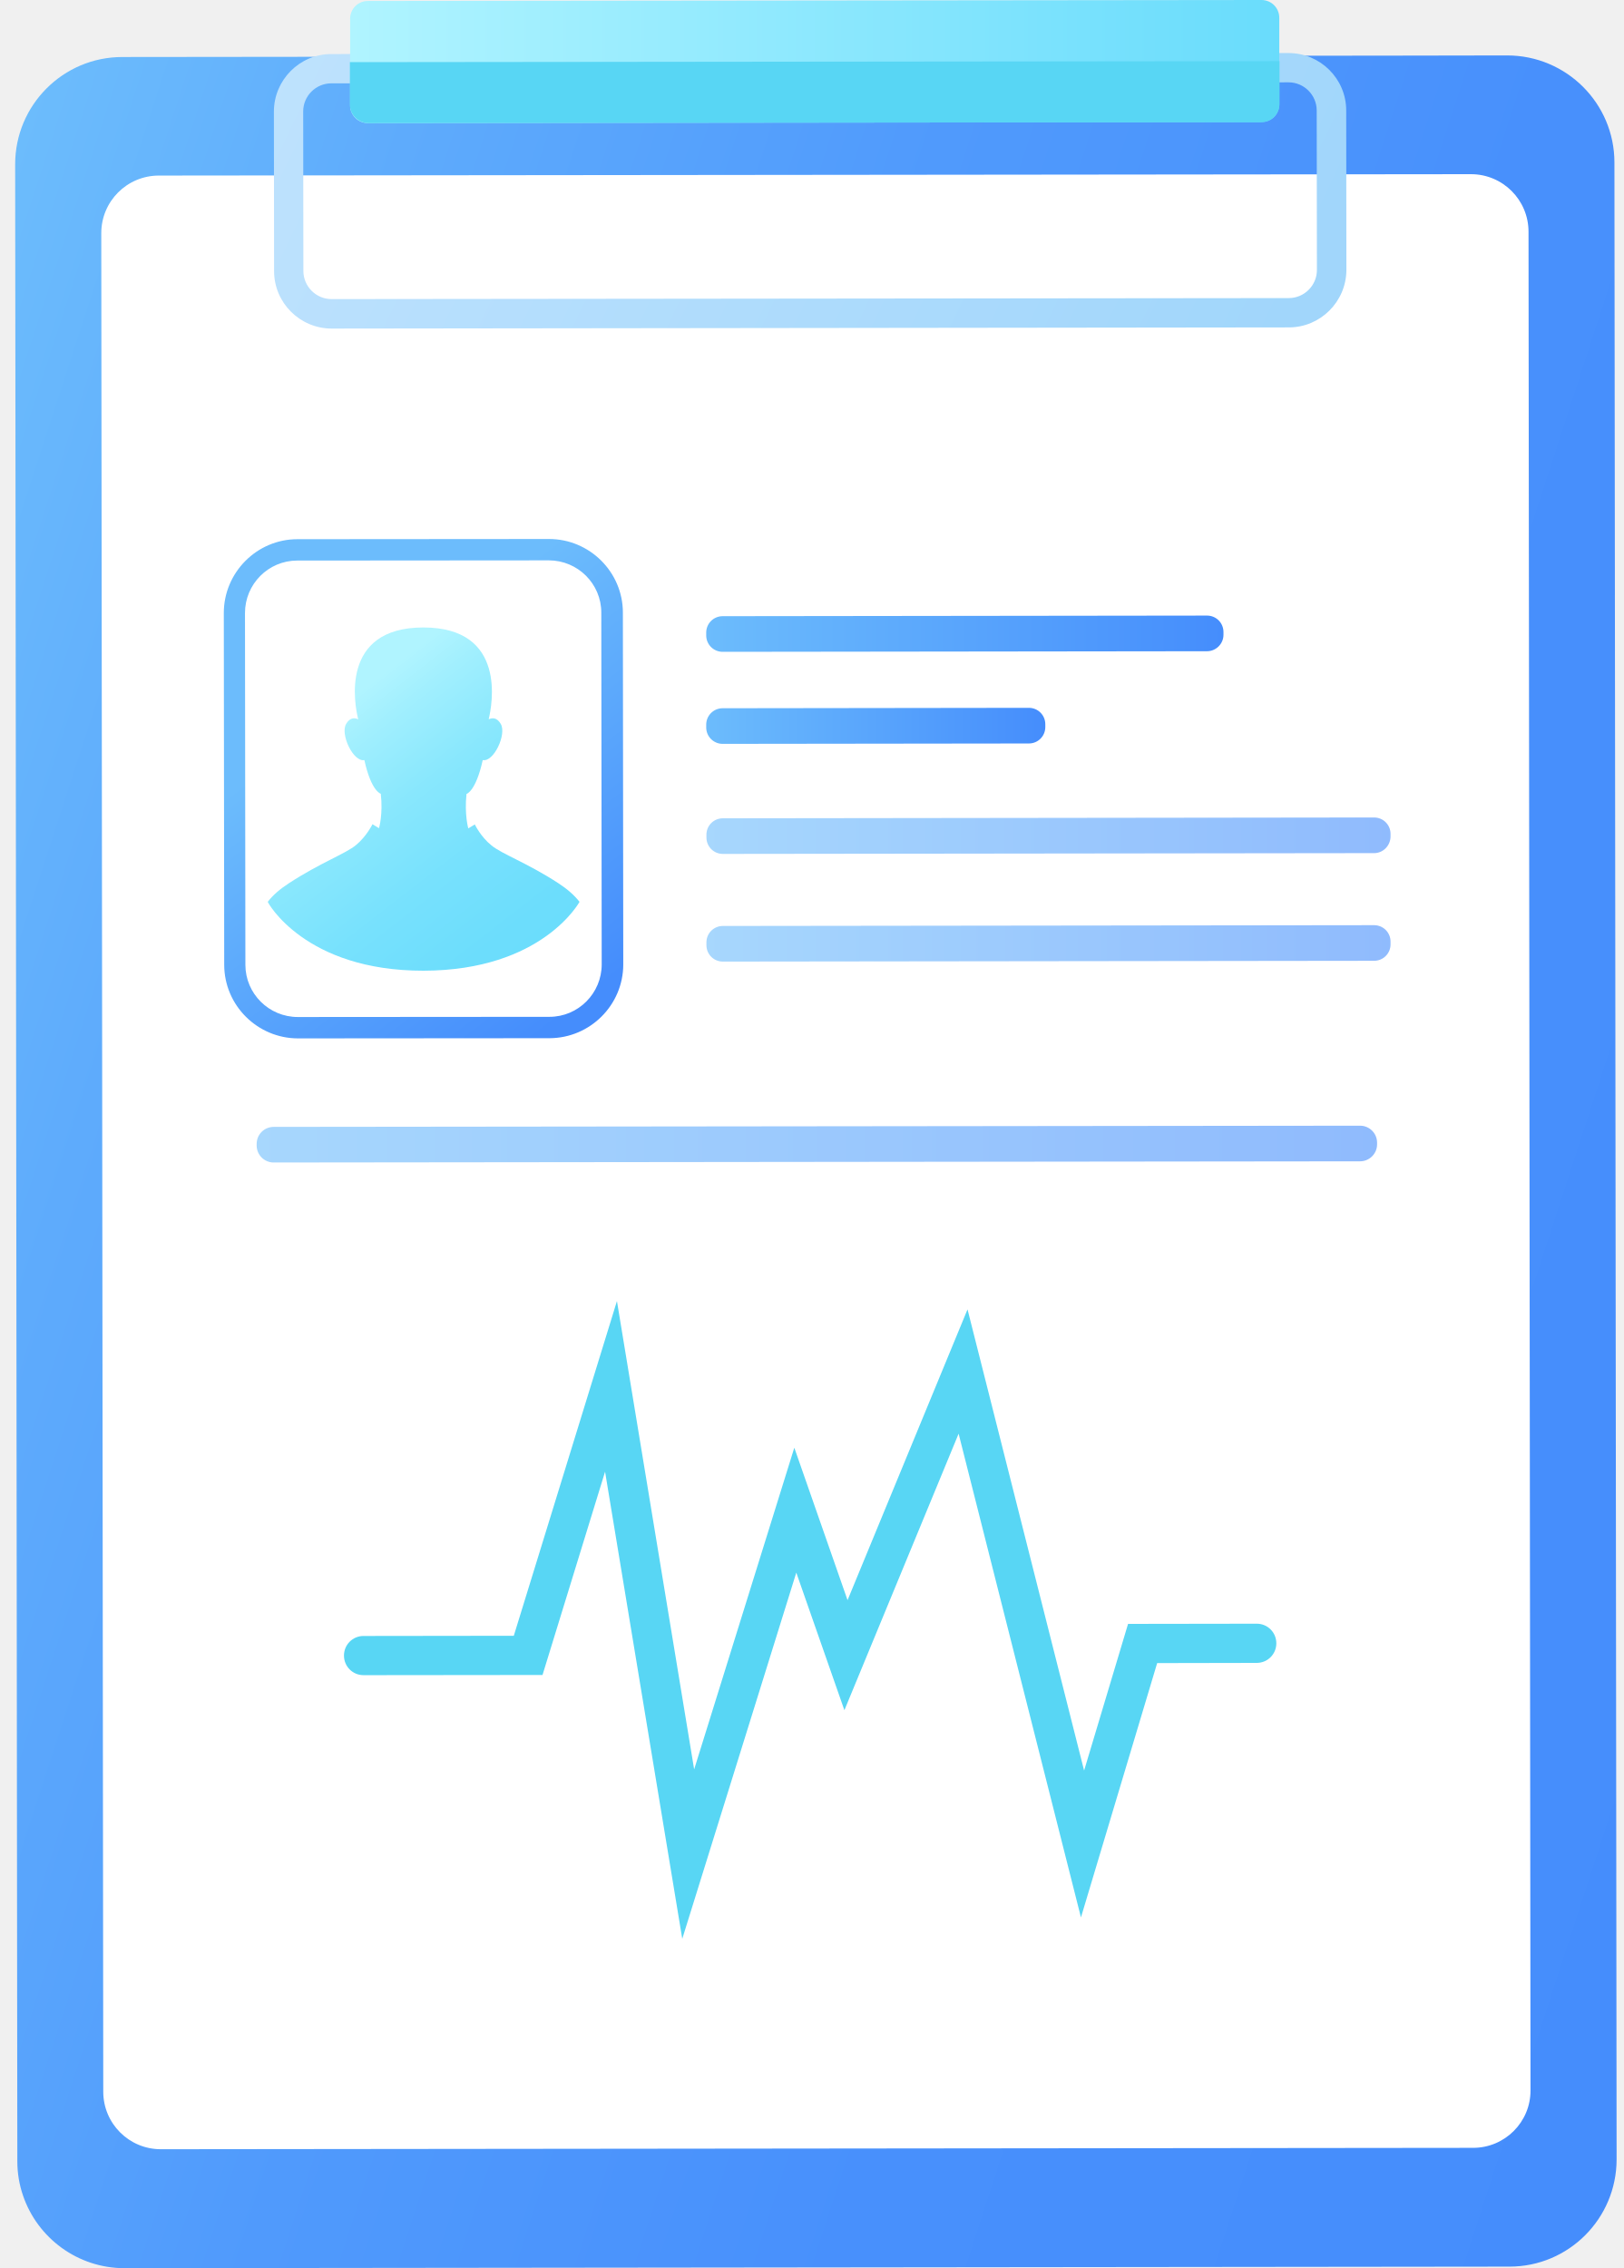
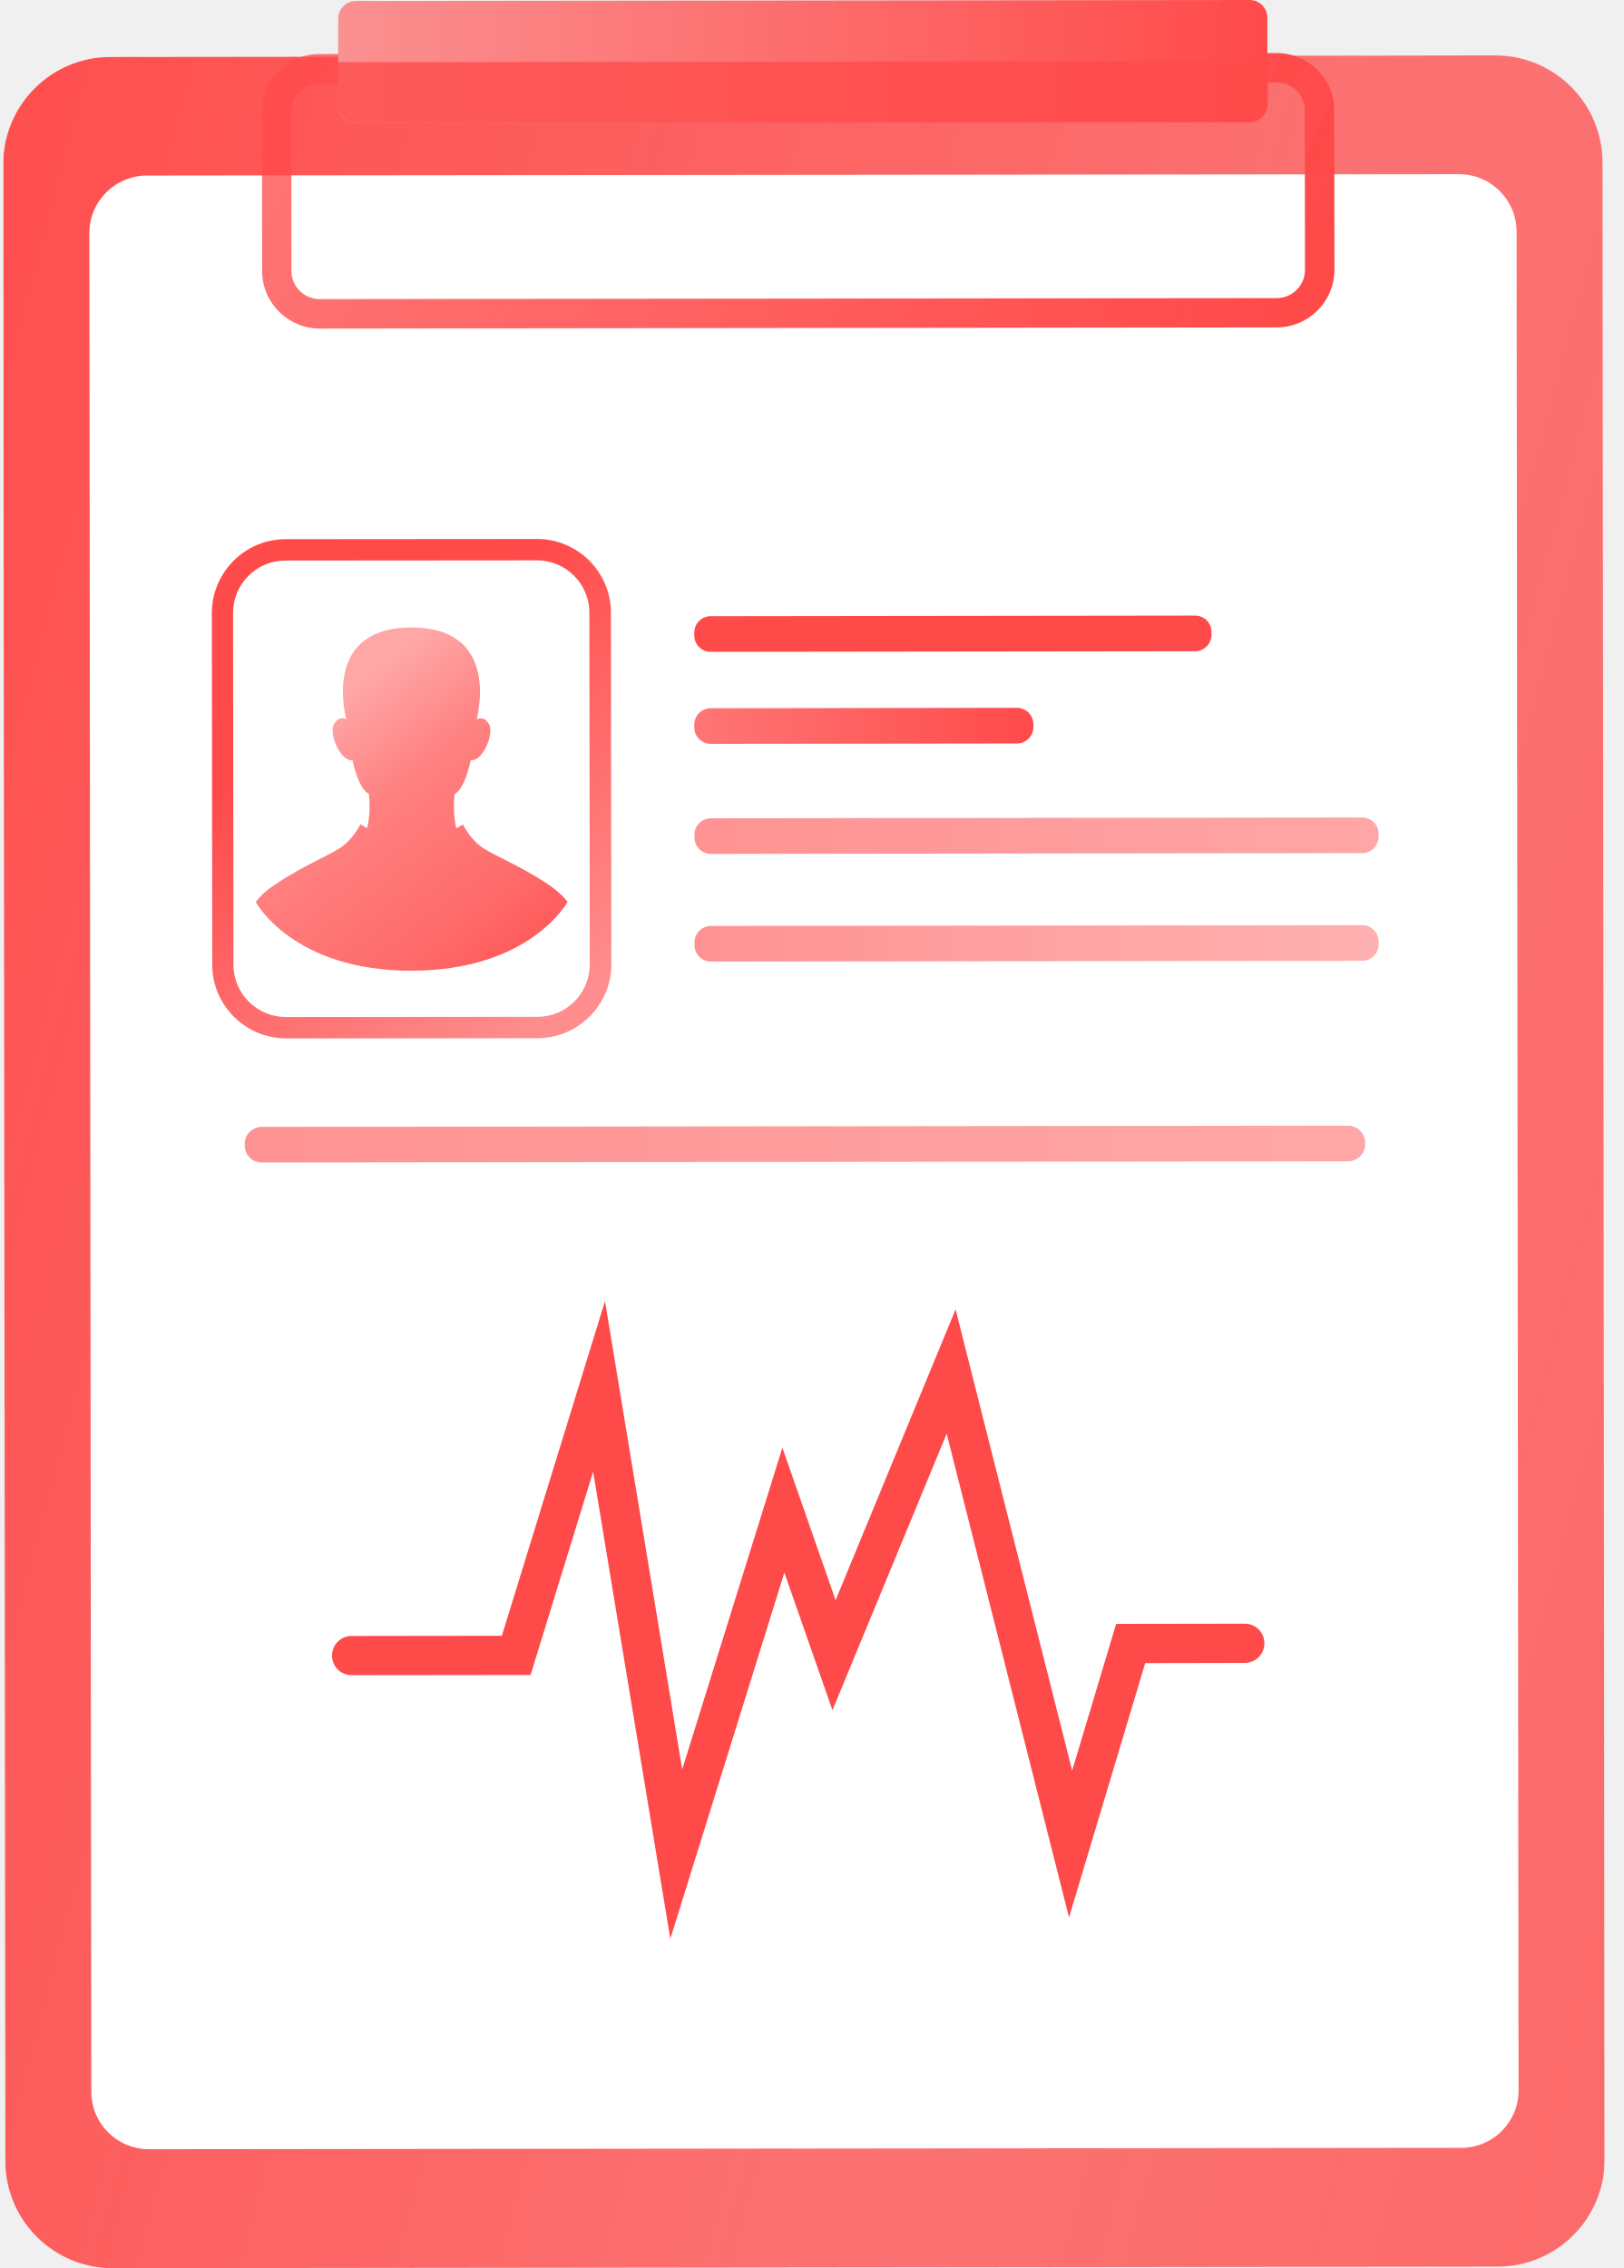
<svg xmlns="http://www.w3.org/2000/svg" width="68" height="95" viewBox="0 0 68 95" fill="none">
-   <g clip-path="url(#clip0)">
-     <path d="M67.71 90.448C67.71 92.927 65.704 94.942 63.225 94.942L5.22 95.008C3.247 95.008 1.572 93.74 0.967 91.974C0.809 91.518 0.726 91.037 0.726 90.531L0.635 6.882C0.635 4.403 2.642 2.388 5.121 2.388L58.383 2.33L63.126 2.322C65.605 2.322 67.619 4.328 67.619 6.807L67.71 90.448Z" fill="url(#paint0_linear)" />
-     <path d="M61.7 89.967L6.737 90.025C5.403 90.025 4.325 88.948 4.325 87.613L4.242 9.767C4.242 8.432 5.32 7.354 6.655 7.354L61.608 7.296C62.943 7.296 64.021 8.374 64.021 9.709L64.104 87.555C64.112 88.881 63.034 89.967 61.7 89.967Z" fill="white" />
-     <path d="M53.98 13.714L13.893 13.763C12.566 13.763 11.48 12.685 11.48 11.359L11.472 4.676C11.472 3.35 12.55 2.264 13.876 2.264L53.972 2.222C55.299 2.222 56.385 3.3 56.385 4.626L56.393 11.309C56.385 12.636 55.307 13.714 53.98 13.714ZM13.876 3.491C13.229 3.491 12.699 4.021 12.699 4.668L12.707 11.351C12.707 11.997 13.238 12.528 13.884 12.528L53.98 12.486C54.627 12.486 55.158 11.956 55.158 11.309L55.149 4.626C55.149 3.98 54.619 3.449 53.972 3.449L13.876 3.491Z" fill="url(#paint1_linear)" />
-     <path d="M52.844 5.116L15.41 5.157C14.995 5.157 14.664 4.825 14.664 4.411V0.788C14.664 0.373 14.995 0.041 15.41 0.041L52.836 0C53.251 0 53.582 0.332 53.582 0.746V4.369C53.591 4.784 53.259 5.116 52.844 5.116Z" fill="url(#paint2_linear)" />
-     <path d="M15.443 5.157L52.811 5.116C53.242 5.116 53.591 4.767 53.591 4.336V2.562L14.655 2.603V4.378C14.655 4.809 15.012 5.157 15.443 5.157Z" fill="#58D6F4" />
-     <path d="M28.576 81.212L25.343 61.645L22.723 70.16L15.228 70.168C14.771 70.168 14.407 69.803 14.407 69.347C14.407 68.891 14.771 68.526 15.228 68.526L21.52 68.518L25.84 54.498L29.074 74.115L33.269 60.641L35.499 67.026L40.524 54.846L45.407 74.164L47.248 68.02L52.637 68.012C53.093 68.012 53.458 68.377 53.458 68.833C53.458 69.289 53.093 69.654 52.637 69.654L48.467 69.662L45.275 80.316L40.151 60.053L35.367 71.635L33.352 65.873L28.576 81.212Z" fill="#58D6F4" />
-     <path d="M23.021 43.487L12.483 43.495C10.784 43.495 9.391 42.111 9.391 40.411L9.374 25.678C9.374 23.978 10.759 22.585 12.458 22.585L22.996 22.577C24.696 22.577 26.089 23.961 26.089 25.661L26.105 40.395C26.105 42.094 24.721 43.479 23.021 43.487ZM12.45 23.48C11.239 23.48 10.261 24.467 10.261 25.678L10.278 40.411C10.278 41.622 11.264 42.6 12.475 42.6L23.013 42.592C24.223 42.592 25.202 41.605 25.202 40.395L25.185 25.661C25.185 24.451 24.198 23.472 22.988 23.472L12.45 23.48Z" fill="url(#paint3_linear)" />
-     <path d="M17.74 40.66C22.723 40.651 24.273 37.775 24.273 37.775C24.049 37.493 23.767 37.244 23.386 36.995C22.076 36.141 21.023 35.776 20.584 35.411C20.136 35.055 19.887 34.533 19.887 34.533L19.614 34.699C19.614 34.699 19.448 34.126 19.539 33.256C19.539 33.256 19.929 33.156 20.219 31.838C20.683 31.929 21.23 30.752 20.973 30.321C20.808 30.039 20.608 30.064 20.468 30.13C20.608 29.541 21.247 26.283 17.732 26.283C14.216 26.283 14.854 29.541 15.004 30.13C14.863 30.064 14.664 30.039 14.498 30.321C14.241 30.752 14.796 31.929 15.261 31.838C15.551 33.156 15.949 33.248 15.949 33.248C16.048 34.11 15.874 34.69 15.874 34.69L15.601 34.524C15.601 34.524 15.352 35.038 14.904 35.403C14.457 35.768 13.412 36.141 12.102 36.995C11.72 37.244 11.43 37.493 11.215 37.775C11.206 37.791 12.765 40.668 17.74 40.66Z" fill="url(#paint4_linear)" />
-     <path d="M50.556 27.278L30.268 27.303C29.886 27.303 29.579 26.996 29.579 26.615V26.499C29.579 26.117 29.886 25.81 30.268 25.81L50.556 25.785C50.938 25.785 51.244 26.092 51.244 26.474V26.59C51.244 26.971 50.929 27.278 50.556 27.278Z" fill="url(#paint5_linear)" />
-     <path d="M43.094 31.142L30.268 31.158C29.886 31.158 29.579 30.851 29.579 30.47V30.354C29.579 29.973 29.886 29.666 30.268 29.666L43.094 29.649C43.475 29.649 43.782 29.956 43.782 30.337V30.453C43.782 30.835 43.475 31.142 43.094 31.142Z" fill="url(#paint6_linear)" />
-     <path opacity="0.6" d="M57.554 35.735L30.276 35.768C29.895 35.768 29.588 35.461 29.588 35.08V34.964C29.588 34.582 29.895 34.276 30.276 34.276L57.554 34.242C57.935 34.242 58.242 34.549 58.242 34.931V35.047C58.234 35.428 57.927 35.735 57.554 35.735Z" fill="url(#paint7_linear)" />
-     <path opacity="0.6" d="M56.965 48.644L11.463 48.694C11.074 48.694 10.75 48.379 10.75 47.981V47.914C10.75 47.525 11.065 47.202 11.463 47.202L56.965 47.152C57.355 47.152 57.678 47.467 57.678 47.865V47.931C57.678 48.329 57.355 48.644 56.965 48.644Z" fill="url(#paint8_linear)" />
-     <path opacity="0.6" d="M57.554 40.245L30.276 40.278C29.895 40.278 29.588 39.972 29.588 39.59V39.474C29.588 39.093 29.895 38.786 30.276 38.786L57.554 38.753C57.935 38.753 58.242 39.06 58.242 39.441V39.557C58.242 39.938 57.935 40.245 57.554 40.245Z" fill="url(#paint9_linear)" />
+   <mask id="mask0_7_77" style="mask-type:luminance" maskUnits="userSpaceOnUse" x="0" y="0" width="68" height="95">
+     <path d="M67.21 0H0.135V95H67.21V0Z" fill="white" />
+   </mask>
+   <g mask="url(#mask0_7_77)">
+     <path d="M67.21 90.448C67.21 92.927 65.204 94.942 62.725 94.942L4.72 95.008C2.747 95.008 1.072 93.74 0.467 91.974C0.309 91.518 0.226 91.037 0.226 90.531L0.135 6.882C0.135 4.403 2.142 2.388 4.621 2.388L57.883 2.33L62.626 2.322C65.105 2.322 67.119 4.328 67.119 6.807L67.21 90.448Z" fill="url(#paint0_linear_7_77)" />
+     <path d="M61.2 89.967L6.237 90.025C4.903 90.025 3.825 88.948 3.825 87.613L3.742 9.767C3.742 8.432 4.82 7.354 6.155 7.354L61.108 7.296C62.443 7.296 63.521 8.374 63.521 9.709L63.604 87.555C63.612 88.881 62.534 89.967 61.2 89.967Z" fill="white" />
+     <path d="M53.48 13.714L13.393 13.763C12.066 13.763 10.98 12.685 10.98 11.359L10.972 4.676C10.972 3.35 12.05 2.264 13.376 2.264L53.472 2.222C54.799 2.222 55.885 3.3 55.885 4.626L55.893 11.309C55.885 12.636 54.807 13.714 53.48 13.714ZM13.376 3.491C12.729 3.491 12.199 4.021 12.199 4.668L12.207 11.351C12.207 11.997 12.738 12.528 13.384 12.528L53.48 12.486C54.127 12.486 54.658 11.956 54.658 11.309L54.649 4.626C54.649 3.98 54.119 3.449 53.472 3.449L13.376 3.491Z" fill="url(#paint1_linear_7_77)" />
+     <path d="M52.344 5.116L14.91 5.157C14.495 5.157 14.164 4.825 14.164 4.411V0.788C14.164 0.373 14.495 0.041 14.91 0.041L52.336 0C52.751 0 53.082 0.332 53.082 0.746V4.369C53.091 4.784 52.759 5.116 52.344 5.116Z" fill="url(#paint2_linear_7_77)" />
+     <path d="M14.943 5.157L52.311 5.116C52.742 5.116 53.091 4.767 53.091 4.336V2.562L14.155 2.603V4.378C14.155 4.809 14.512 5.157 14.943 5.157Z" fill="#FF4A4A" fill-opacity="0.76" />
+     <path d="M28.076 81.212L24.843 61.645L22.223 70.16L14.728 70.168C14.271 70.168 13.907 69.803 13.907 69.347C13.907 68.891 14.271 68.526 14.728 68.526L21.02 68.518L25.34 54.498L28.574 74.115L32.769 60.641L34.999 67.026L40.024 54.846L44.907 74.164L46.748 68.02L52.137 68.012C52.593 68.012 52.958 68.377 52.958 68.833C52.958 69.289 52.593 69.654 52.137 69.654L47.967 69.662L44.775 80.316L39.651 60.053L34.867 71.635L32.852 65.873L28.076 81.212Z" fill="#FF4A4A" />
+     <path d="M22.521 43.487L11.983 43.495C10.283 43.495 8.89 42.111 8.89 40.411L8.874 25.678C8.874 23.978 10.258 22.585 11.958 22.585L22.496 22.577C24.196 22.577 25.589 23.961 25.589 25.661L25.605 40.395C25.605 42.094 24.221 43.479 22.521 43.487ZM11.95 23.48C10.739 23.48 9.761 24.467 9.761 25.678L9.778 40.411C9.778 41.622 10.764 42.6 11.975 42.6L22.513 42.592C23.723 42.592 24.702 41.605 24.702 40.395L24.685 25.661C24.685 24.451 23.698 23.472 22.488 23.472L11.95 23.48Z" fill="url(#paint3_linear_7_77)" />
+     <path d="M17.24 40.66C22.223 40.651 23.773 37.775 23.773 37.775C23.549 37.493 23.267 37.244 22.886 36.995C21.576 36.141 20.523 35.776 20.084 35.411C19.636 35.055 19.387 34.533 19.387 34.533L19.114 34.699C19.114 34.699 18.948 34.126 19.039 33.256C19.039 33.256 19.429 33.156 19.719 31.838C20.183 31.929 20.73 30.752 20.473 30.321C20.308 30.039 20.108 30.064 19.968 30.13C20.108 29.541 20.747 26.283 17.232 26.283C13.716 26.283 14.354 29.541 14.504 30.13C14.363 30.064 14.164 30.039 13.998 30.321C13.741 30.752 14.296 31.929 14.761 31.838C15.051 33.156 15.449 33.248 15.449 33.248C15.548 34.11 15.374 34.69 15.374 34.69L15.101 34.524C15.101 34.524 14.852 35.038 14.404 35.403C13.957 35.768 12.912 36.141 11.602 36.995C11.22 37.244 10.93 37.493 10.715 37.775C10.706 37.791 12.265 40.668 17.24 40.66Z" fill="url(#paint4_linear_7_77)" />
+     <path d="M50.056 27.278L29.768 27.303C29.386 27.303 29.079 26.996 29.079 26.615V26.499C29.079 26.117 29.386 25.81 29.768 25.81L50.056 25.785C50.438 25.785 50.744 26.092 50.744 26.474V26.59C50.744 26.971 50.429 27.278 50.056 27.278Z" fill="url(#paint5_linear_7_77)" />
+     <path d="M42.594 31.142L29.768 31.158C29.386 31.158 29.079 30.851 29.079 30.47V30.354C29.079 29.973 29.386 29.666 29.768 29.666L42.594 29.649C42.975 29.649 43.282 29.956 43.282 30.337V30.453C43.282 30.835 42.975 31.142 42.594 31.142Z" fill="url(#paint6_linear_7_77)" />
+     <path opacity="0.6" d="M57.054 35.735L29.776 35.768C29.395 35.768 29.088 35.461 29.088 35.08V34.964C29.088 34.582 29.395 34.276 29.776 34.276L57.054 34.242C57.435 34.242 57.742 34.549 57.742 34.931V35.047C57.734 35.428 57.427 35.735 57.054 35.735Z" fill="url(#paint7_linear_7_77)" />
+     <path opacity="0.6" d="M56.465 48.644L10.963 48.694C10.574 48.694 10.25 48.379 10.25 47.981V47.914C10.25 47.525 10.565 47.202 10.963 47.202L56.465 47.152C56.855 47.152 57.178 47.467 57.178 47.865V47.931C57.178 48.329 56.855 48.644 56.465 48.644Z" fill="url(#paint8_linear_7_77)" />
+     <path opacity="0.6" d="M57.054 40.245L29.776 40.278C29.395 40.278 29.088 39.972 29.088 39.59V39.474C29.088 39.093 29.395 38.786 29.776 38.786L57.054 38.753C57.435 38.753 57.742 39.06 57.742 39.441V39.557C57.742 39.938 57.435 40.245 57.054 40.245Z" fill="url(#paint9_linear_7_77)" />
  </g>
  <defs>
-     <linearGradient id="paint0_linear" x1="-8.654" y1="34.748" x2="76.999" y2="62.578" gradientUnits="userSpaceOnUse">
-       <stop stop-color="#6CBCFC" />
-       <stop offset="0.171" stop-color="#5EABFC" />
-       <stop offset="0.408" stop-color="#509AFC" />
-       <stop offset="0.67" stop-color="#4890FC" />
-       <stop offset="1" stop-color="#458DFC" />
+     <linearGradient id="paint0_linear_7_77" x1="-17" y1="38" x2="76.499" y2="62.578" gradientUnits="userSpaceOnUse">
+       <stop stop-color="#FF4A4A" />
+       <stop offset="0.667" stop-color="#FF4A4A" stop-opacity="0.76" />
+       <stop offset="1" stop-color="#FF4A4A" stop-opacity="0.81" />
    </linearGradient>
-     <linearGradient id="paint1_linear" x1="-4.59" y1="-21.375" x2="56.387" y2="7.99" gradientUnits="userSpaceOnUse">
-       <stop stop-color="#CFE9FF" />
-       <stop offset="1" stop-color="#A1D6FB" />
+     <linearGradient id="paint1_linear_7_77" x1="-5.09" y1="-21.375" x2="55.887" y2="7.99" gradientUnits="userSpaceOnUse">
+       <stop stop-color="#FF4A4A" stop-opacity="0.61" />
+       <stop offset="1" stop-color="#FF4A4A" />
    </linearGradient>
-     <linearGradient id="paint2_linear" x1="14.654" y1="2.58" x2="53.59" y2="2.58" gradientUnits="userSpaceOnUse">
-       <stop stop-color="#B0F4FF" />
-       <stop offset="1" stop-color="#69DCFC" />
+     <linearGradient id="paint2_linear_7_77" x1="14.154" y1="2.58" x2="53.09" y2="2.58" gradientUnits="userSpaceOnUse">
+       <stop stop-color="#FB9090" />
+       <stop offset="1" stop-color="#FF4A4A" />
    </linearGradient>
-     <linearGradient id="paint3_linear" x1="14.77" y1="29.207" x2="24.551" y2="41.833" gradientUnits="userSpaceOnUse">
-       <stop stop-color="#6CBCFC" />
-       <stop offset="1" stop-color="#458DFC" />
+     <linearGradient id="paint3_linear_7_77" x1="14.27" y1="29.207" x2="24.051" y2="41.833" gradientUnits="userSpaceOnUse">
+       <stop stop-color="#FF4A4A" />
+       <stop offset="1" stop-color="#FF4A4A" stop-opacity="0.63" />
    </linearGradient>
-     <linearGradient id="paint4_linear" x1="13.709" y1="30.029" x2="23.49" y2="42.655" gradientUnits="userSpaceOnUse">
-       <stop stop-color="#B0F4FF" />
-       <stop offset="0.099" stop-color="#A1EFFE" />
-       <stop offset="0.299" stop-color="#88E7FD" />
-       <stop offset="0.509" stop-color="#77E1FD" />
-       <stop offset="0.734" stop-color="#6CDDFC" />
-       <stop offset="1" stop-color="#69DCFC" />
+     <linearGradient id="paint4_linear_7_77" x1="13.209" y1="30.029" x2="22.99" y2="42.655" gradientUnits="userSpaceOnUse">
+       <stop stop-color="#FF4A4A" stop-opacity="0.49" />
+       <stop offset="0.291" stop-color="#FF4A4A" stop-opacity="0.707" />
+       <stop offset="0.629" stop-color="#FF4A4A" stop-opacity="0.81" />
+       <stop offset="1" stop-color="#FF4A4A" />
    </linearGradient>
-     <linearGradient id="paint5_linear" x1="29.581" y1="26.551" x2="51.24" y2="26.564" gradientUnits="userSpaceOnUse">
-       <stop stop-color="#6CBCFC" />
-       <stop offset="1" stop-color="#458DFC" />
+     <linearGradient id="paint5_linear_7_77" x1="29.081" y1="26.551" x2="50.74" y2="26.564" gradientUnits="userSpaceOnUse">
+       <stop stop-color="#FF4A4A" />
+       <stop offset="1" stop-color="#FF4A4A" />
    </linearGradient>
-     <linearGradient id="paint6_linear" x1="29.585" y1="30.404" x2="43.781" y2="30.404" gradientUnits="userSpaceOnUse">
-       <stop stop-color="#6CBCFC" />
-       <stop offset="1" stop-color="#458DFC" />
+     <linearGradient id="paint6_linear_7_77" x1="29.085" y1="30.404" x2="43.281" y2="30.404" gradientUnits="userSpaceOnUse">
+       <stop stop-color="#FF4A4A" stop-opacity="0.76" />
+       <stop offset="1" stop-color="#FF4A4A" />
    </linearGradient>
-     <linearGradient id="paint7_linear" x1="29.589" y1="35.01" x2="58.237" y2="35.01" gradientUnits="userSpaceOnUse">
-       <stop stop-color="#6CBCFC" />
-       <stop offset="1" stop-color="#458DFC" />
+     <linearGradient id="paint7_linear_7_77" x1="29.089" y1="35.01" x2="57.737" y2="35.01" gradientUnits="userSpaceOnUse">
+       <stop stop-color="#FF4A4A" />
+       <stop offset="1" stop-color="#FF4A4A" stop-opacity="0.82" />
    </linearGradient>
-     <linearGradient id="paint8_linear" x1="10.75" y1="47.927" x2="57.676" y2="47.927" gradientUnits="userSpaceOnUse">
-       <stop stop-color="#6CBCFC" />
-       <stop offset="1" stop-color="#458DFC" />
+     <linearGradient id="paint8_linear_7_77" x1="10.25" y1="47.927" x2="57.176" y2="47.927" gradientUnits="userSpaceOnUse">
+       <stop stop-color="#FF4A4A" />
+       <stop offset="1" stop-color="#FF4A4A" stop-opacity="0.81" />
    </linearGradient>
-     <linearGradient id="paint9_linear" x1="29.594" y1="39.519" x2="58.242" y2="39.519" gradientUnits="userSpaceOnUse">
-       <stop stop-color="#6CBCFC" />
-       <stop offset="1" stop-color="#458DFC" />
+     <linearGradient id="paint9_linear_7_77" x1="29.094" y1="39.519" x2="57.742" y2="39.519" gradientUnits="userSpaceOnUse">
+       <stop stop-color="#FF4A4A" />
+       <stop offset="1" stop-color="#FF4A4A" stop-opacity="0.72" />
    </linearGradient>
-     <clipPath id="clip0">
-       <rect width="67.075" height="95" fill="white" transform="translate(0.635132)" />
-     </clipPath>
  </defs>
</svg>
